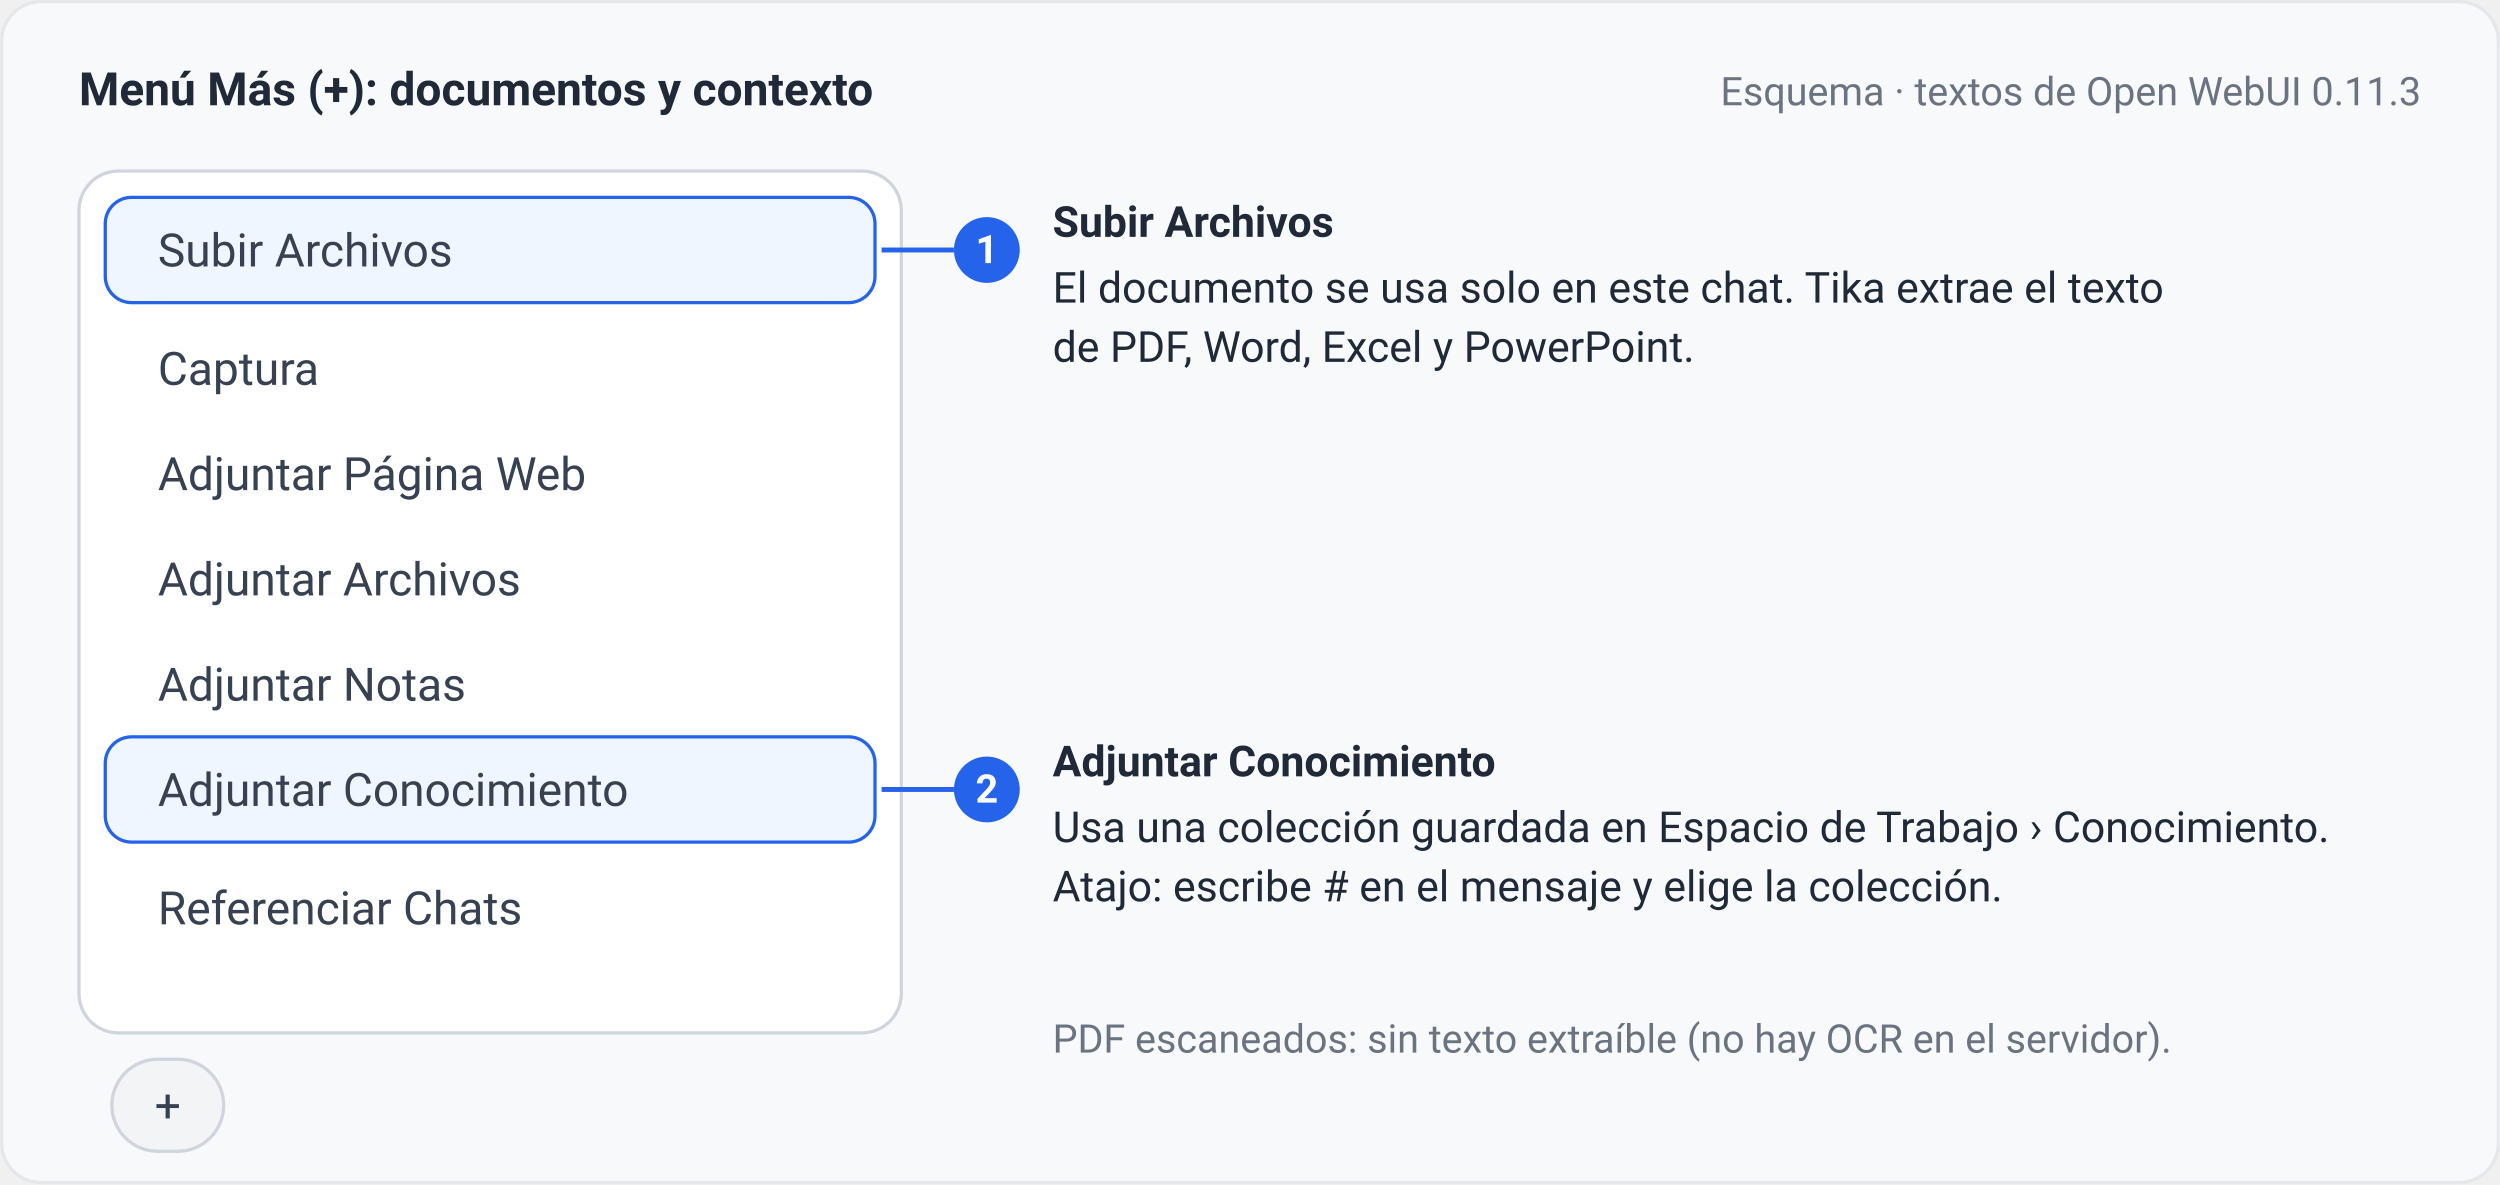
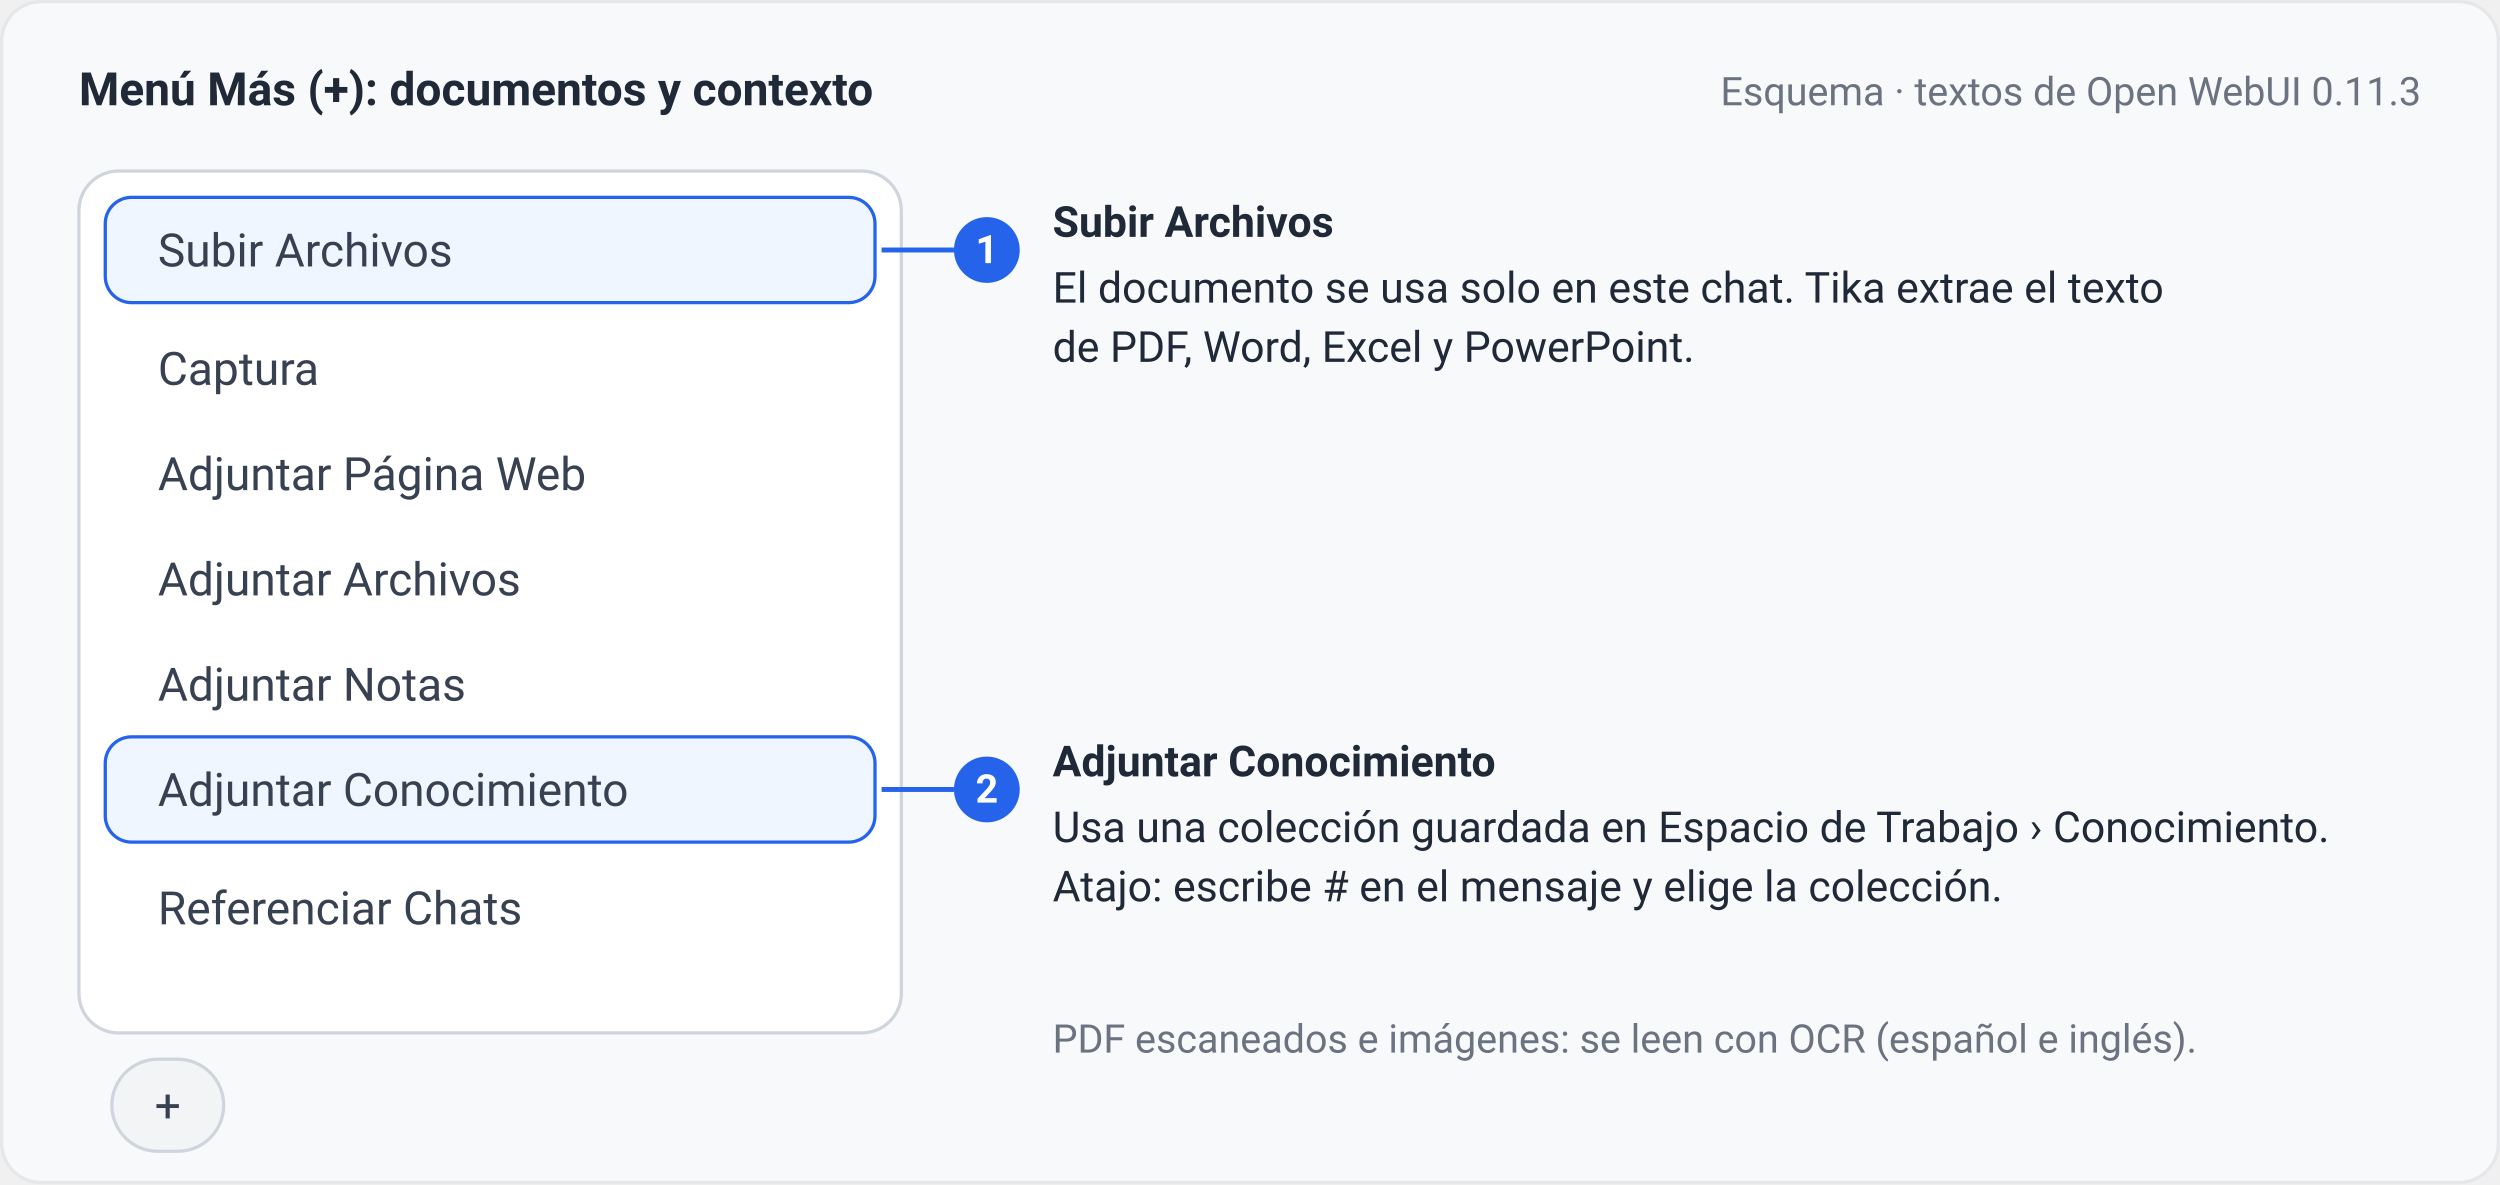
<svg xmlns="http://www.w3.org/2000/svg" width="760" height="360" viewBox="0 0 760 360" font-family="system-ui, -apple-system, 'Segoe UI', Roboto, Arial, sans-serif">
  <style>
    .card { fill: #ffffff; stroke: #d0d5dd; }
    .title { font-size: 14px; font-weight: 600; fill: #1f2937; }
    .note { font-size: 12px; fill: #6b7280; }
    .item { font-size: 14px; fill: #374151; }
    .hl { fill: #eff6ff; stroke: #2563eb; }
    .btn { fill: #f3f4f6; stroke: #d0d5dd; }
    .num { fill: #2563eb; }
    .numt { font-size: 12px; fill: #ffffff; font-weight: 700; }
    .leg { font-size: 13px; fill: #1f2937; }
    .legb { font-size: 13px; fill: #1f2937; font-weight: 600; }
    .lead { stroke: #2563eb; stroke-width: 1.5; fill: none; }
  </style>
  <rect x="0.5" y="0.5" width="759" height="359" rx="12" fill="#f8f9fb" stroke="#e5e7eb" />
  <text x="24" y="32" class="title">Menú Más (+): documentos y contexto</text>
  <text x="736" y="32" class="note" text-anchor="end">Esquema · textos de Open WebUI 0.11.3</text>
  <rect x="24" y="52" width="250" height="262" rx="12" class="card" />
  <rect x="32" y="60" width="234" height="32" rx="8" class="hl" />
  <text x="48" y="81" class="item">Subir Archivos</text>
  <text x="48" y="117" class="item">Captura</text>
  <text x="48" y="149" class="item">Adjuntar Página Web</text>
  <text x="48" y="181" class="item">Adjuntar Archivos</text>
  <text x="48" y="213" class="item">Adjuntar Notas</text>
  <rect x="32" y="224" width="234" height="32" rx="8" class="hl" />
  <text x="48" y="245" class="item">Adjuntar Conocimiento</text>
  <text x="48" y="281" class="item">Referenciar Chats</text>
  <rect x="34" y="322" width="34" height="28" rx="14" class="btn" />
  <text x="51" y="341" class="item" text-anchor="middle" font-size="17">+</text>
  <circle cx="300" cy="76" r="10" class="num" />
  <text x="300" y="80" class="numt" text-anchor="middle">1</text>
  <path d="M290 76 H268" class="lead" />
  <text x="320" y="72" class="legb">Subir Archivos</text>
  <text x="320" y="92" class="leg">El documento se usa solo en este chat. Tika extrae el texto</text>
  <text x="320" y="110" class="leg">de PDF, Word, Excel y PowerPoint.</text>
  <circle cx="300" cy="240" r="10" class="num" />
  <text x="300" y="244" class="numt" text-anchor="middle">2</text>
  <path d="M290 240 H268" class="lead" />
  <text x="320" y="236" class="legb">Adjuntar Conocimiento</text>
  <text x="320" y="256" class="leg">Usa una colección guardada en Espacio de Trabajo › Conocimiento.</text>
  <text x="320" y="274" class="leg">Atajo: escribe # en el mensaje y elige la colección.</text>
-   <text x="320" y="320" class="note">PDF escaneados: sin texto extraíble (no hay OCR en el servidor).</text>
+   <text x="320" y="320" class="note">PDF escaneados e imágenes: se leen con OCR (español e inglés).</text>
</svg>
